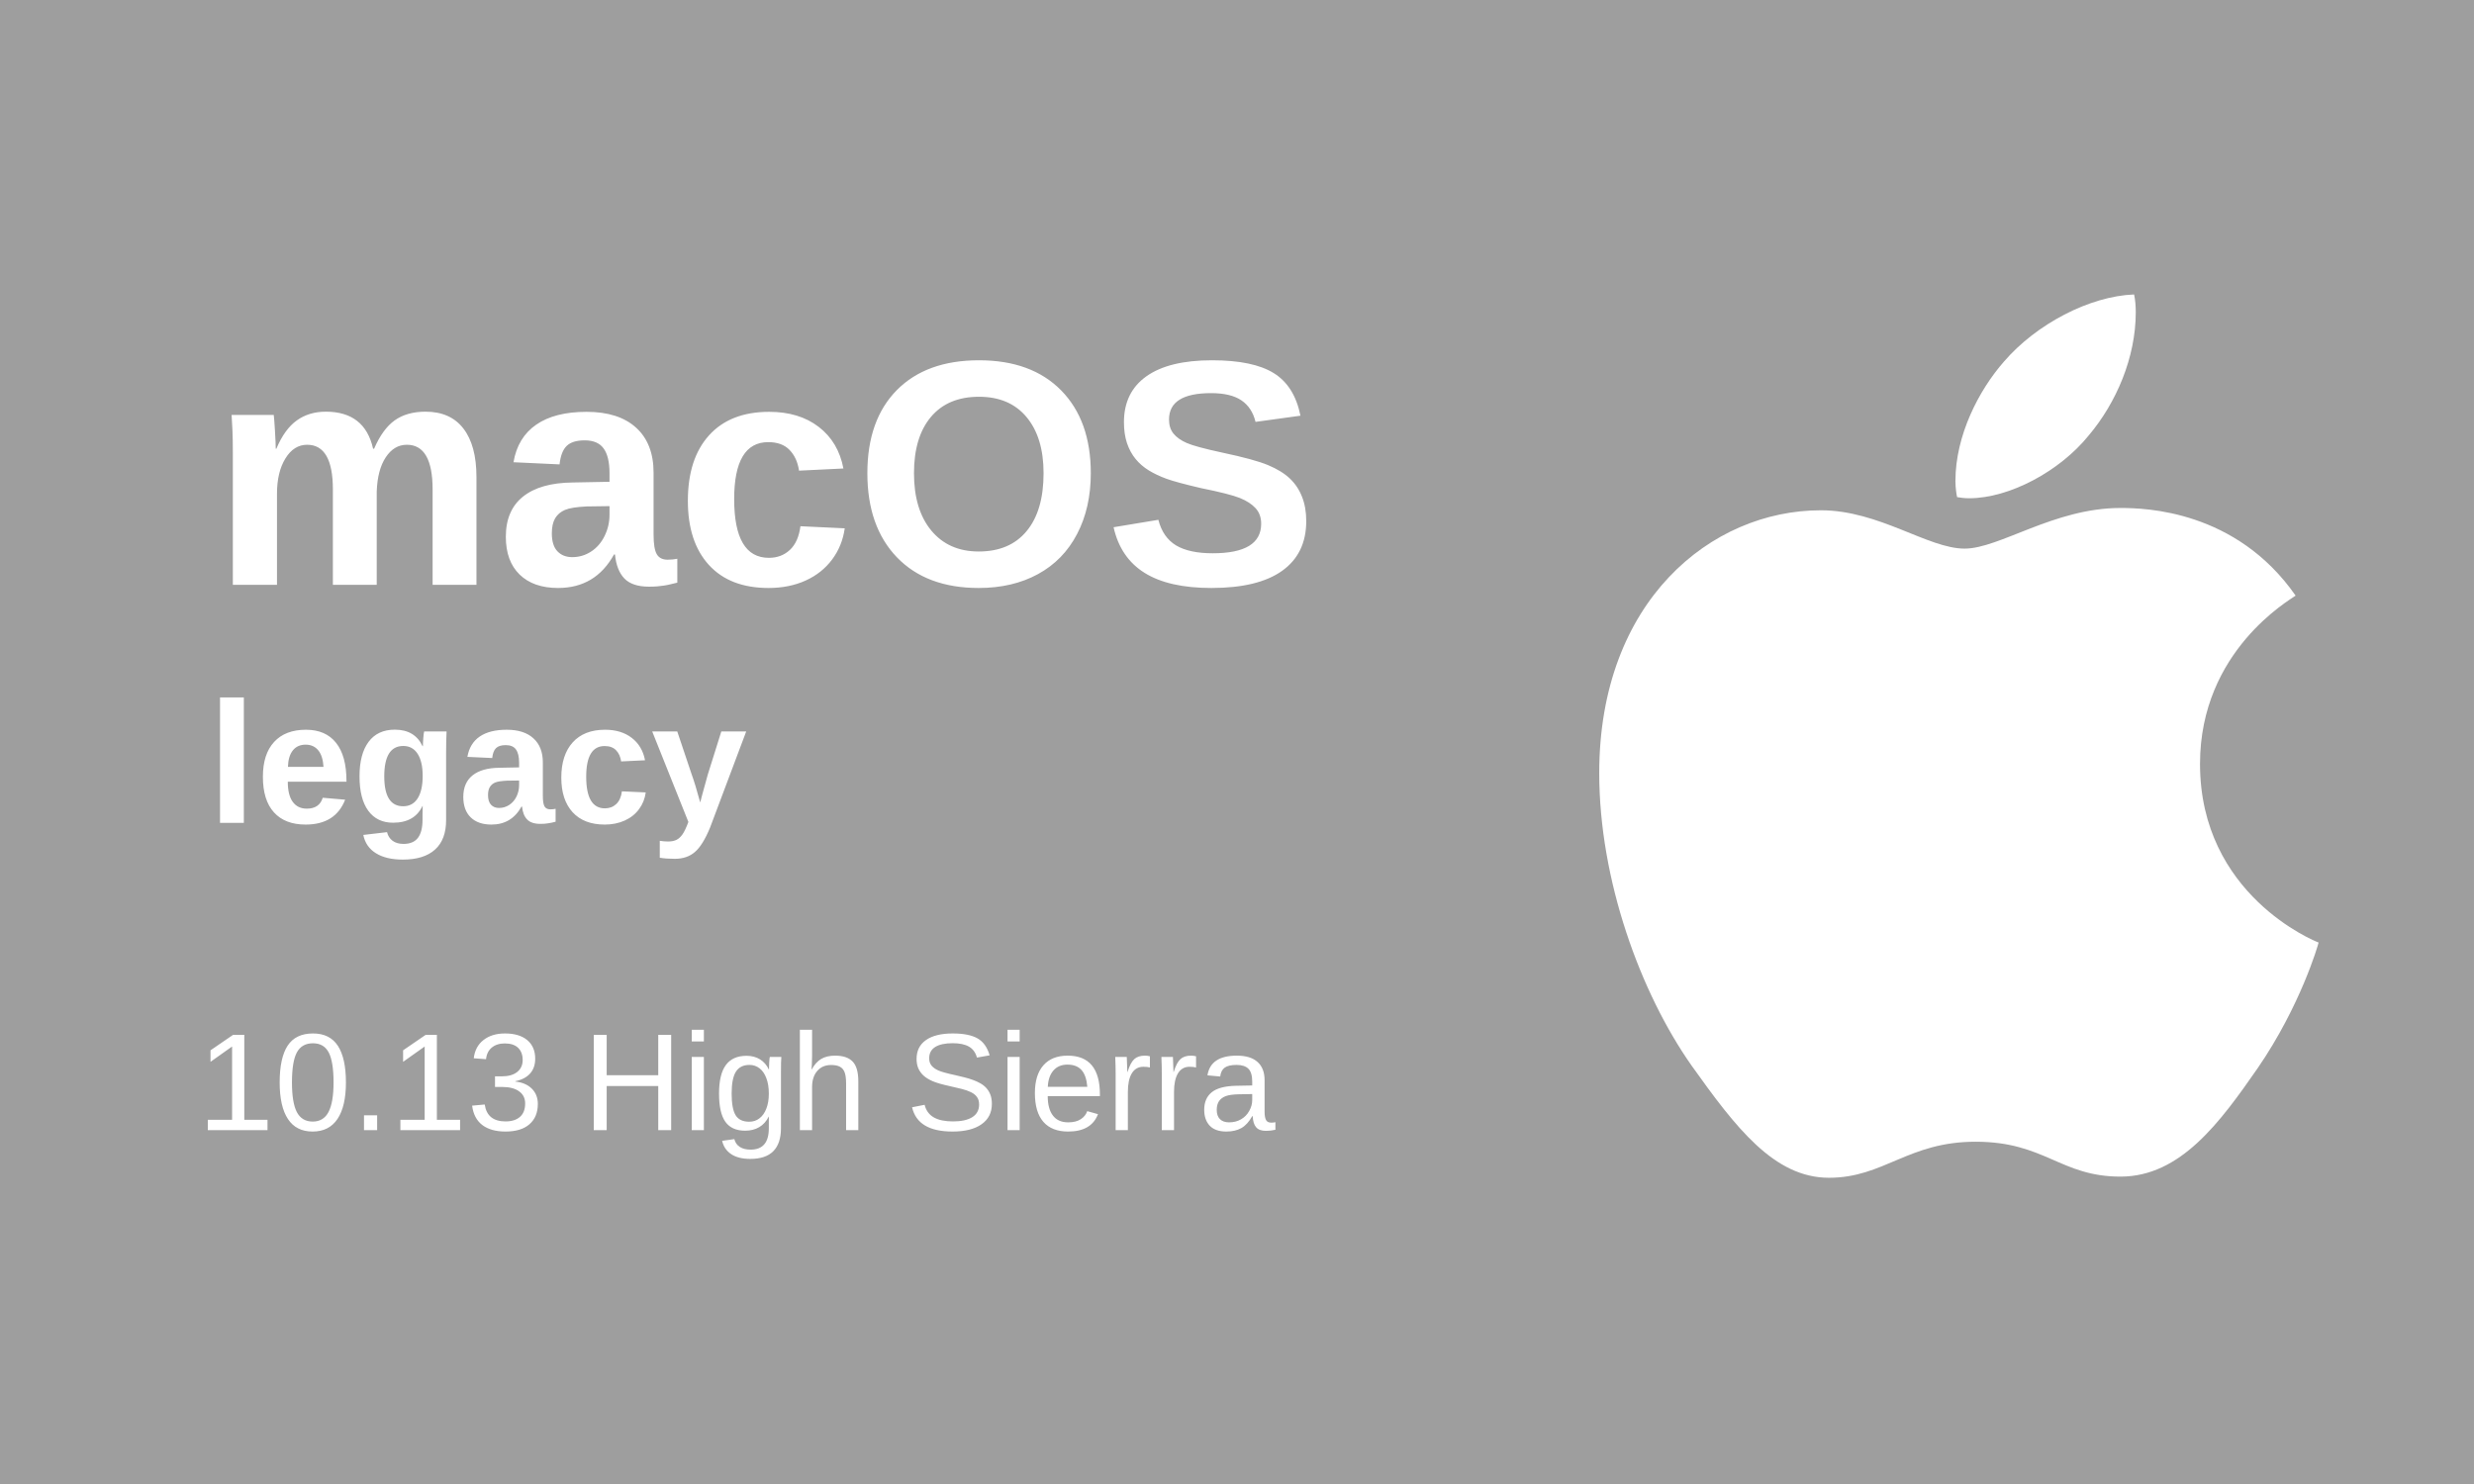
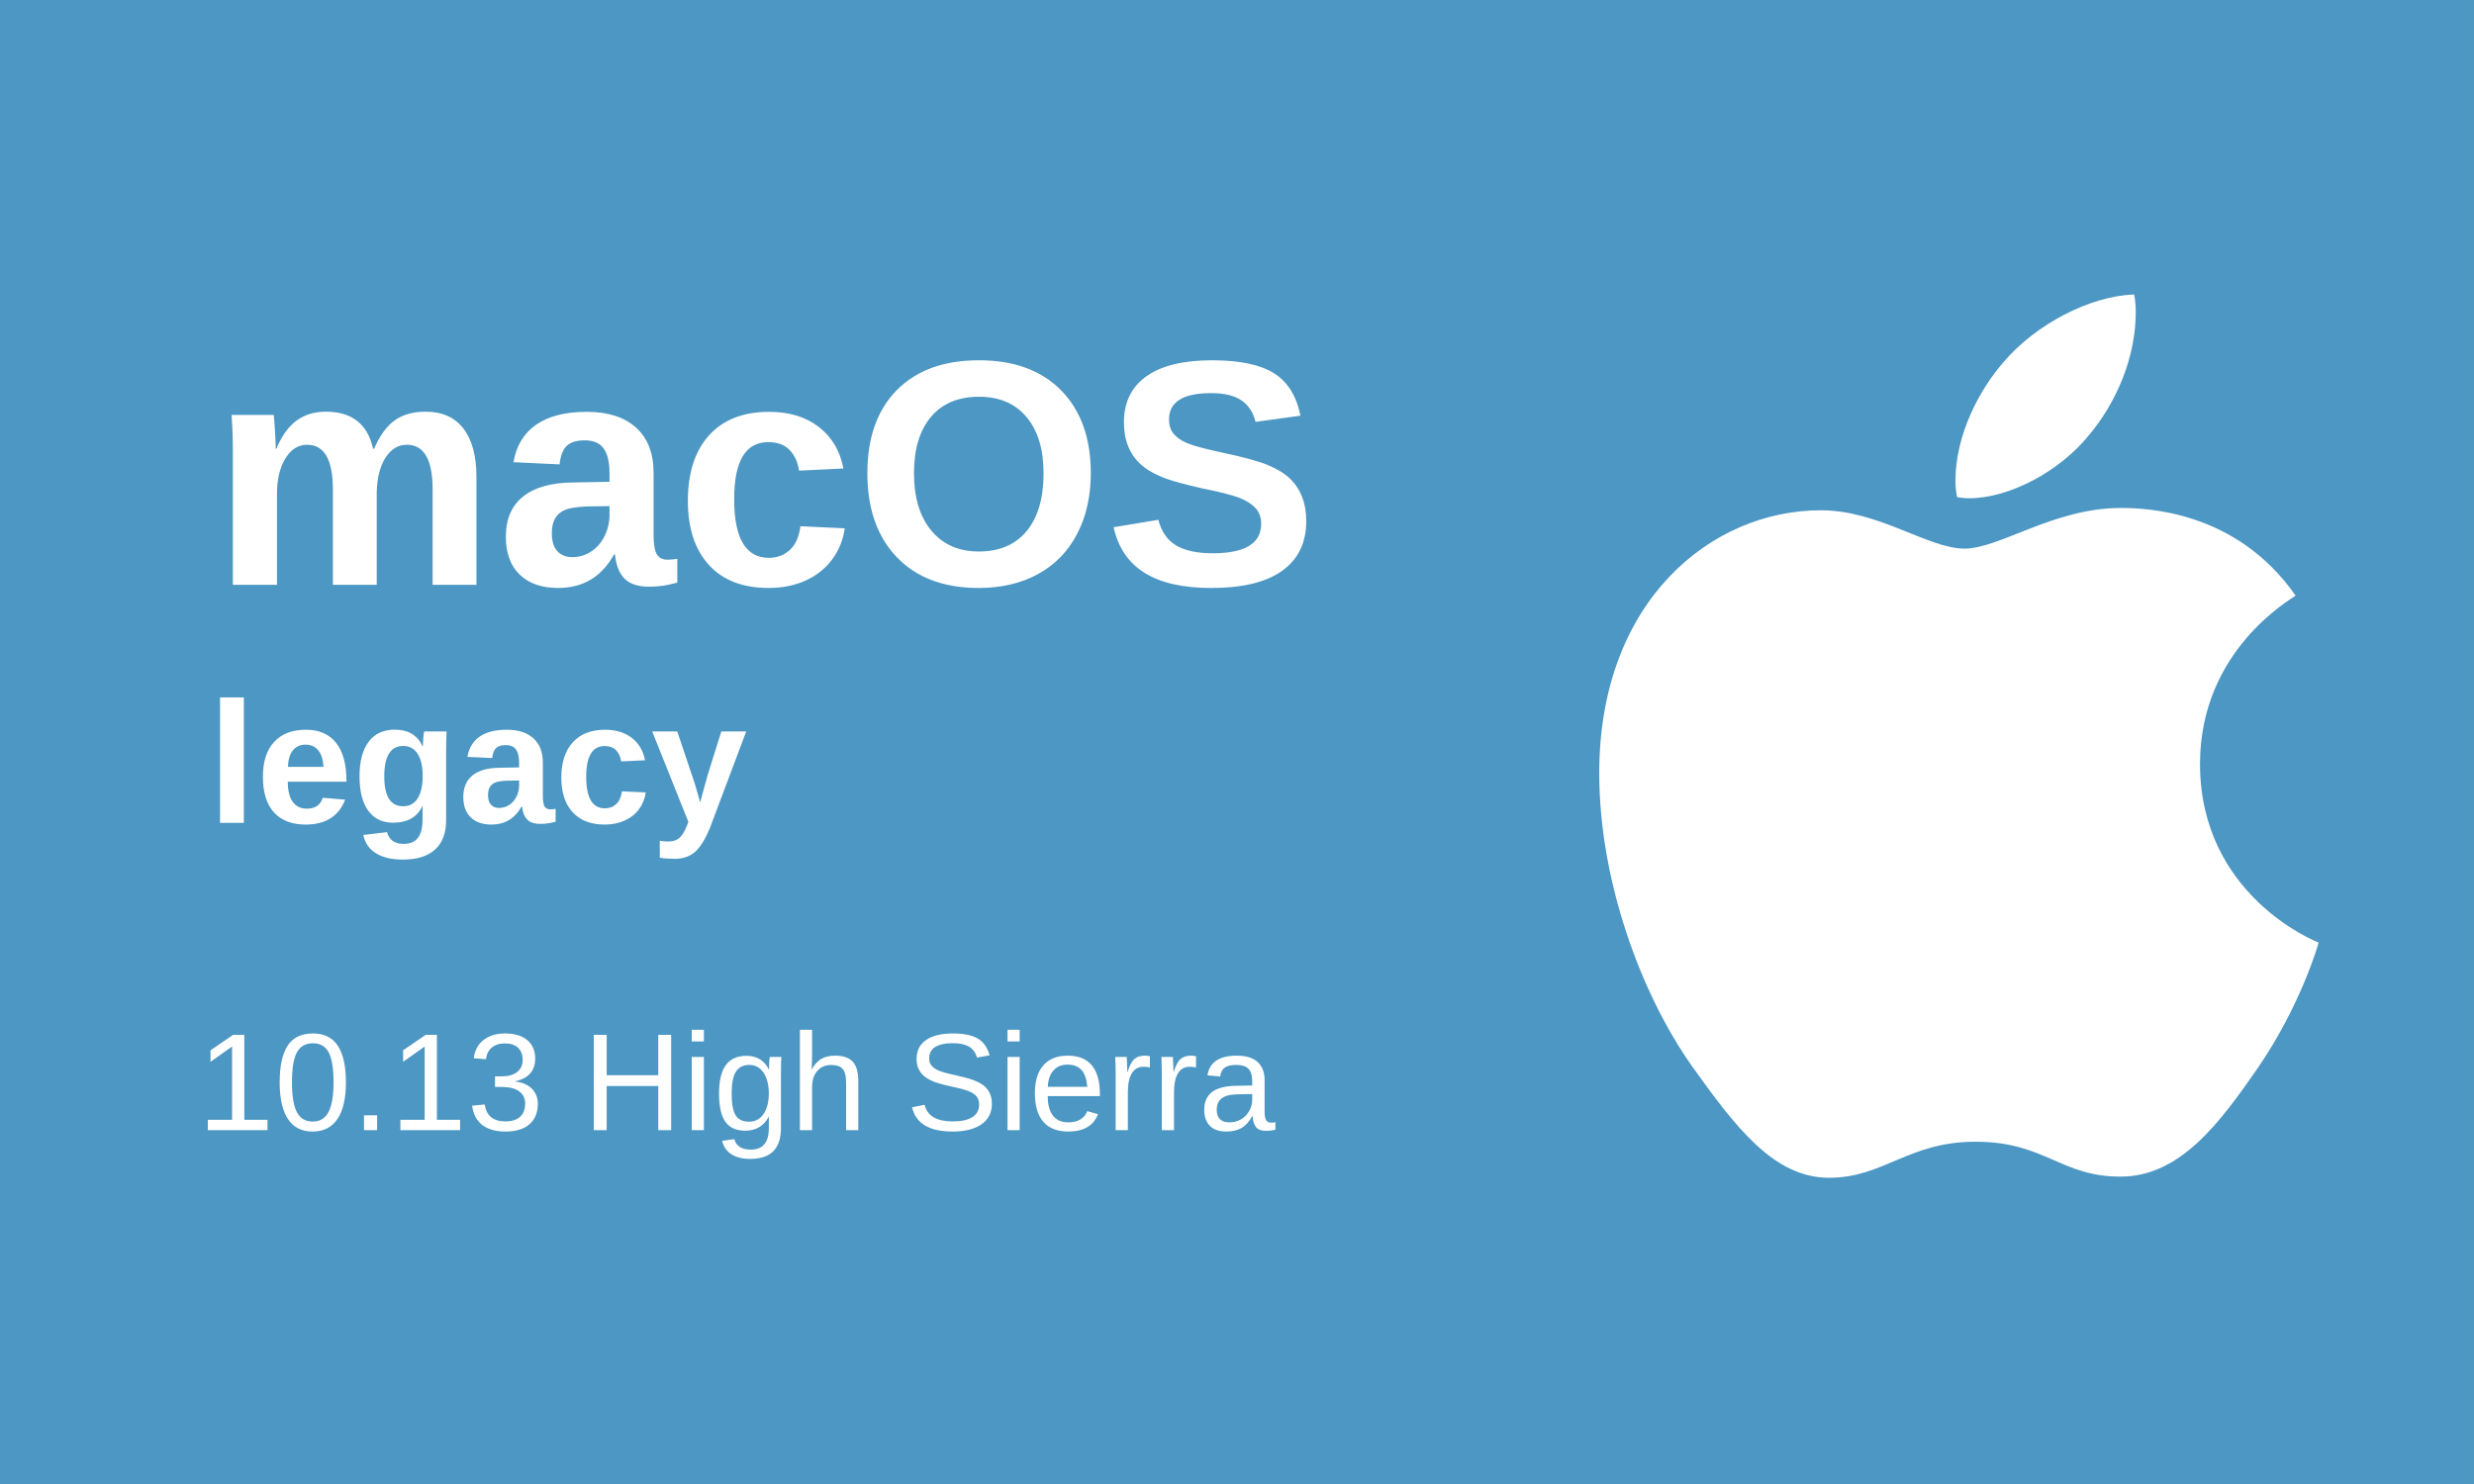
<svg xmlns="http://www.w3.org/2000/svg" width="666.667" height="400" viewBox="0 0 666.667 400">
  <defs>
    <clipPath id="a" clipPathUnits="userSpaceOnUse">
      <path d="M0 0h500v300H0Z" />
    </clipPath>
    <clipPath id="b" clipPathUnits="userSpaceOnUse">
+       <path d="M-42.527 181.777h500v-300h-500Z" />
+     </clipPath>
+     <clipPath id="c" clipPathUnits="userSpaceOnUse">
+       <path d="M-42.032 133.651h500v-300h-500Z" />
+     </clipPath>
+     <clipPath id="d" clipPathUnits="userSpaceOnUse">
      <path d="M323.15 61.89h145.485v178.582H323.15Z" />
    </clipPath>
-     <clipPath id="c" clipPathUnits="userSpaceOnUse">
-       <path d="M0 0h500v300H0Z" />
+     <clipPath id="e" clipPathUnits="userSpaceOnUse">
+       <path d="M-39.858 71.533h500v-300h-500Z" />
    </clipPath>
  </defs>
-   <g clip-path="url(#a)" transform="matrix(1.33333 0 0 -1.33333 0 400)">
-     <path d="M0 0h500v300H0Z" style="fill:#9e9e9e;fill-opacity:1;fill-rule:nonzero;stroke:none" />
-     <text xml:space="preserve" style="font-variant:normal;font-weight:700;font-size:65px;font-family:Arial;-inkscape-font-specification:Arial-BoldMT;writing-mode:lr-tb;fill:#fff;fill-opacity:1;fill-rule:nonzero;stroke:none" transform="matrix(1 0 0 -1 42.527 181.777)">
-       <tspan x="0 59.793 97.942 136.09 188.669" y="0">macOS</tspan>
-     </text>
-     <text xml:space="preserve" style="font-variant:normal;font-weight:700;font-size:35px;font-family:Arial;-inkscape-font-specification:Arial-BoldMT;writing-mode:lr-tb;fill:#fff;fill-opacity:1;fill-rule:nonzero;stroke:none" transform="matrix(1 0 0 -1 42.031 133.651)">
-       <tspan x="0 11.725 33.18 56.56 78.015 99.47" y="0">legacy</tspan>
-     </text>
-   </g>
-   <g clip-path="url(#b)" transform="matrix(1.33333 0 0 -1.33333 0 400)">
-     <path d="M463.95 179.593c-1.035-.803-19.322-11.107-19.322-34.02 0-26.502 23.268-35.877 23.965-36.109-.107-.572-3.696-12.84-12.268-25.34-7.644-11.001-15.626-21.984-27.77-21.984s-15.269 7.054-29.287 7.054c-13.662 0-18.52-7.287-29.627-7.287-11.108 0-18.859 10.18-27.77 22.68-10.322 14.68-18.662 37.485-18.662 59.129 0 34.717 22.573 53.128 44.79 53.128 11.803 0 21.643-7.75 29.054-7.75 7.054 0 18.054 8.215 31.485 8.215 5.09 0 23.375-.465 35.412-17.716m-41.788 32.413c5.553 6.59 9.482 15.733 9.482 24.877 0 1.268-.107 2.553-.338 3.59-9.037-.34-19.788-6.018-26.27-13.538-5.09-5.785-9.84-14.929-9.84-24.198 0-1.392.232-2.785.34-3.232.57-.107 1.5-.231 2.428-.231 8.107 0 18.304 5.428 24.198 12.732" style="fill:#fff;fill-opacity:1;fill-rule:nonzero;stroke:none" />
-   </g>
-   <g clip-path="url(#c)" transform="matrix(1.33333 0 0 -1.33333 0 400)">
-     <text xml:space="preserve" style="font-variant:normal;font-weight:400;font-size:28px;font-family:Arial;-inkscape-font-specification:ArialMT;writing-mode:lr-tb;fill:#fff;fill-opacity:1;fill-rule:nonzero;stroke:none" transform="matrix(1 0 0 -1 39.858 71.533)">
-       <tspan x="0 15.574 31.147 38.926 54.499 70.073 77.851 98.073 104.294 119.868 135.442 143.22 161.896 168.118 183.691 193.015 202.339" y="0">10.13 High Sierra</tspan>
-     </text>
-   </g>
+   <path d="M0 0h500v300H0Z" clip-path="url(#a)" style="fill:#4C97C3;fill-opacity:1;fill-rule:nonzero;stroke:none" transform="matrix(1.33333 0 0 -1.33333 0 400)" />
+   <text xml:space="preserve" clip-path="url(#b)" transform="translate(56.703 157.63)scale(1.33333)">
+     <tspan x="0" y="0" dx="0 2.009 2.009 2.009 2.009" style="font-variant:normal;font-weight:700;font-size:65px;font-family:Arial;writing-mode:lr-tb;fill:#fff;fill-opacity:1;fill-rule:nonzero;stroke:none">macOS</tspan>
+   </text>
+   <text xml:space="preserve" clip-path="url(#c)" transform="translate(56.042 221.799)scale(1.33333)">
+     <tspan x="0" y="0" dx="0 1.995 1.995 1.995 1.995 1.995" style="font-variant:normal;font-weight:700;font-size:35px;font-family:Arial;writing-mode:lr-tb;fill:#fff;fill-opacity:1;fill-rule:nonzero;stroke:none">legacy</tspan>
+   </text>
+   <path d="M463.95 179.593c-1.035-.803-19.322-11.107-19.322-34.02 0-26.502 23.268-35.877 23.965-36.109-.107-.572-3.696-12.84-12.268-25.34-7.644-11.001-15.626-21.984-27.77-21.984s-15.269 7.054-29.287 7.054c-13.662 0-18.52-7.287-29.627-7.287-11.108 0-18.859 10.18-27.77 22.68-10.322 14.68-18.662 37.485-18.662 59.129 0 34.717 22.573 53.128 44.79 53.128 11.803 0 21.643-7.75 29.054-7.75 7.054 0 18.054 8.215 31.485 8.215 5.09 0 23.375-.465 35.412-17.716m-41.788 32.413c5.553 6.59 9.482 15.733 9.482 24.877 0 1.268-.107 2.553-.338 3.59-9.037-.34-19.788-6.018-26.27-13.538-5.09-5.785-9.84-14.929-9.84-24.198 0-1.392.232-2.785.34-3.232.57-.107 1.5-.231 2.428-.231 8.107 0 18.304 5.428 24.198 12.732" clip-path="url(#d)" style="fill:#fff;fill-opacity:1;fill-rule:nonzero;stroke:none" transform="matrix(1.33333 0 0 -1.33333 0 400)" />
+   <text xml:space="preserve" clip-path="url(#e)" transform="translate(53.144 304.623)scale(1.33333)">
+     <tspan x="0" y="0" style="font-variant:normal;font-weight:400;font-size:28px;font-family:Arial;writing-mode:lr-tb;fill:#fff;fill-opacity:1;fill-rule:nonzero;stroke:none">10.13 High Sierra</tspan>
+   </text>
</svg>
